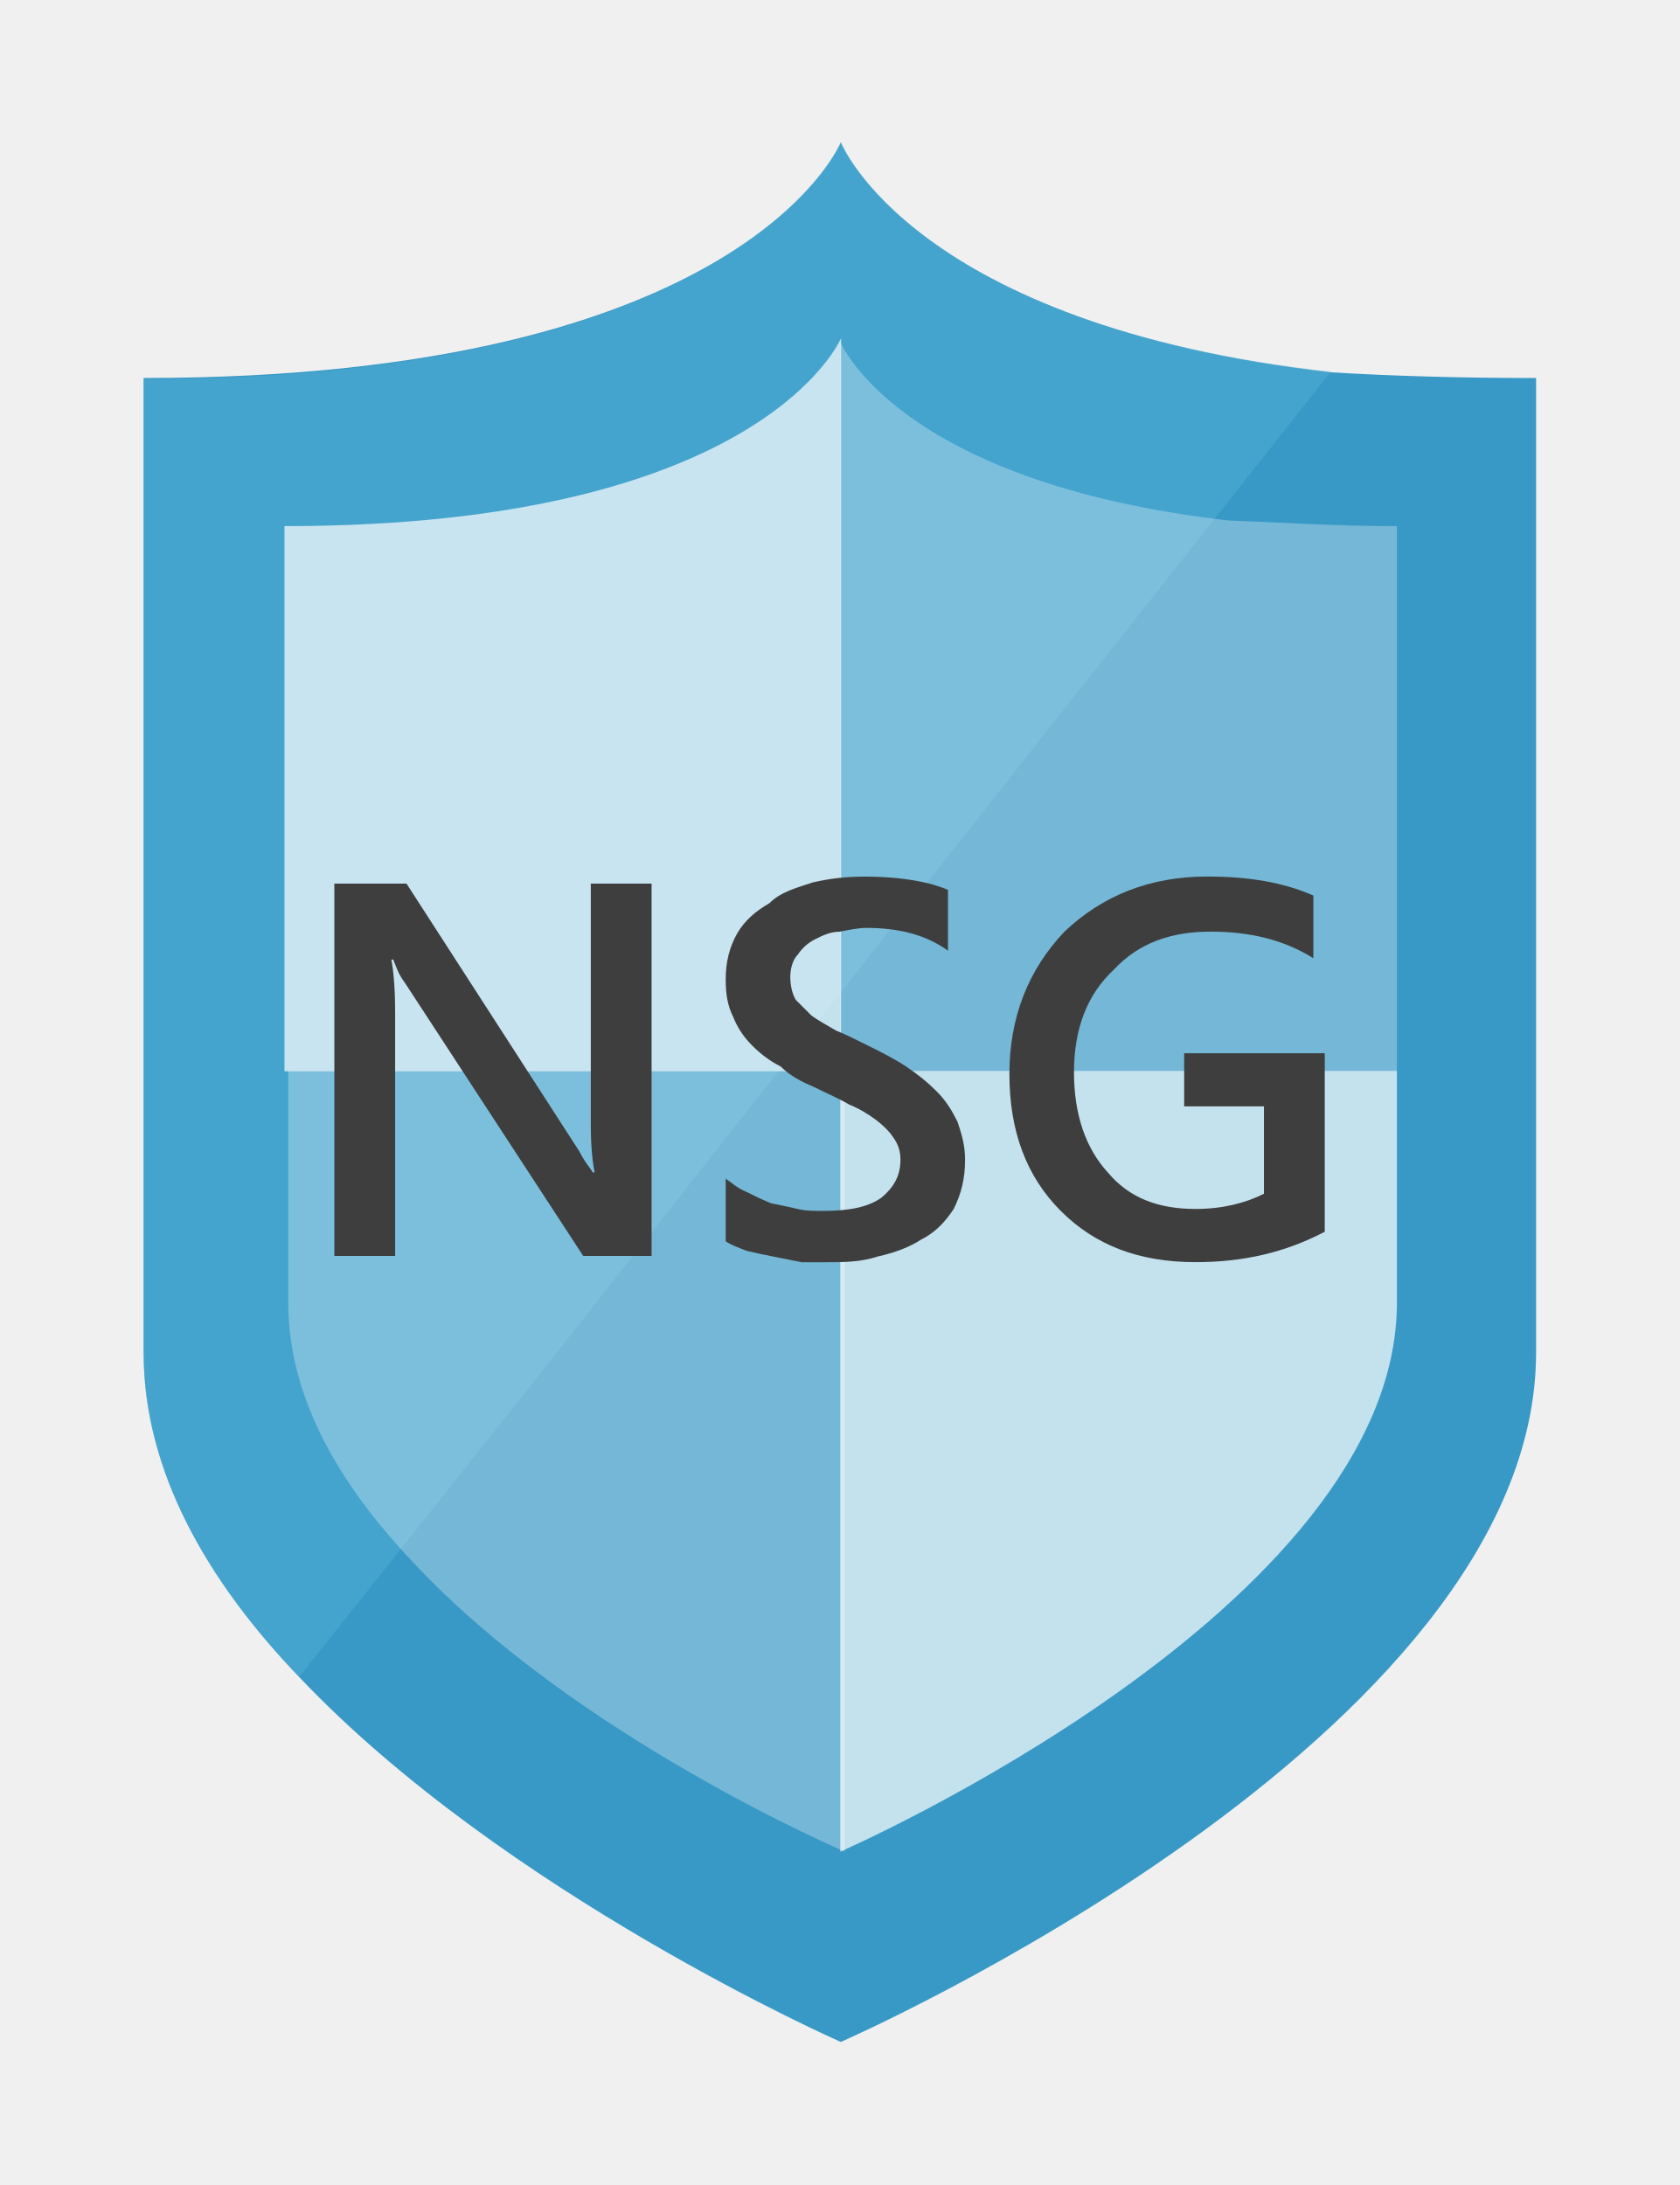
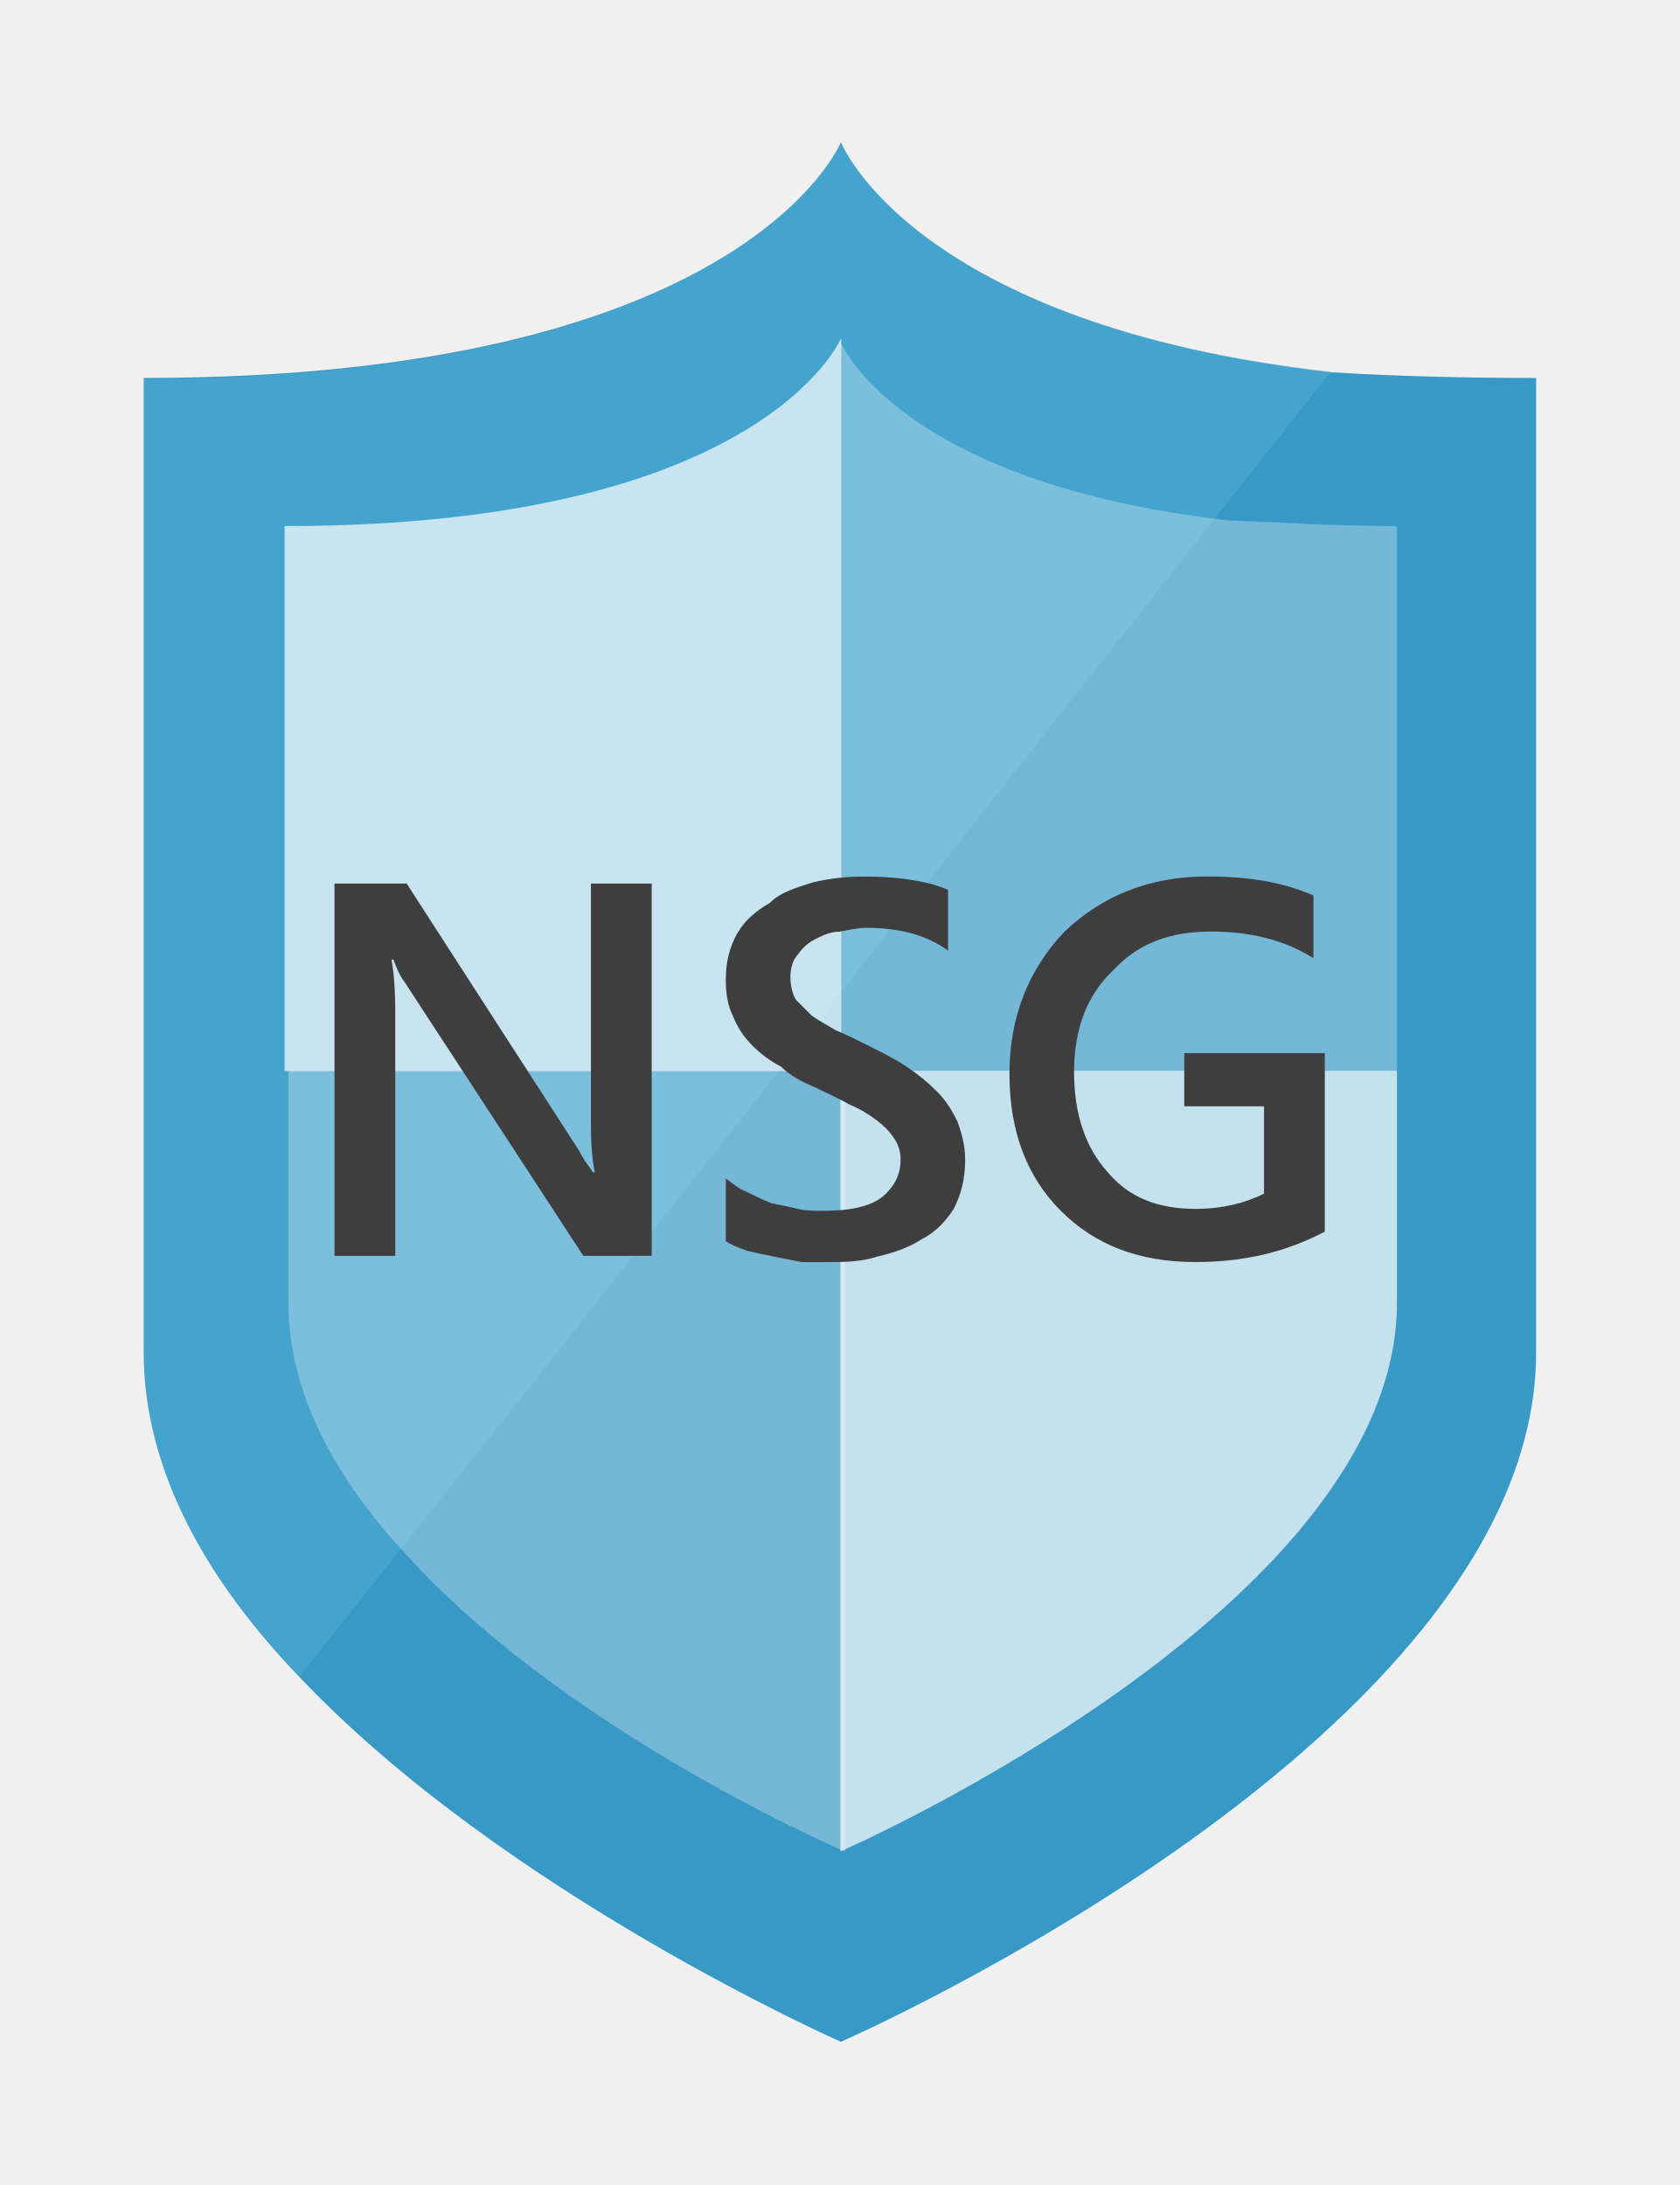
- <svg xmlns="http://www.w3.org/2000/svg" xmlns:ns1="http://schemas.microsoft.com/visio/2003/SVGExtensions/" width="0.123in" height="0.16in" viewBox="0 0 8.831 11.503" xml:space="preserve" color-interpolation-filters="sRGB" class="st6">
+ <svg xmlns="http://www.w3.org/2000/svg" xmlns:ns1="http://schemas.microsoft.com/visio/2003/SVGExtensions/" width="0.123in" height="0.16in" viewBox="0 0 8.83 11.504" xml:space="preserve" color-interpolation-filters="sRGB" class="st6">
  <ns1:documentProperties ns1:langID="3082" ns1:metric="true" ns1:viewMarkup="false" />
  <style type="text/css">
	
		.st1 {fill:#3999c6;stroke:none;stroke-linecap:butt;stroke-width:0.75}
		.st2 {fill:#59b4d9;fill-opacity:0.4;stroke:none;stroke-linecap:butt;stroke-width:0.75}
		.st3 {fill:#ffffff;fill-opacity:0.3;stroke:none;stroke-linecap:butt;stroke-width:0.75}
		.st4 {fill:#ffffff;fill-opacity:0.7;stroke:none;stroke-linecap:butt;stroke-width:0.75}
		.st5 {fill:#3e3e3e;stroke:none;stroke-linecap:butt;stroke-width:0.75}
		.st6 {fill:none;fill-rule:evenodd;font-size:12px;overflow:visible;stroke-linecap:square;stroke-miterlimit:3}
	
	</style>
  <g ns1:mID="0" ns1:index="1" ns1:groupContext="foregroundPage">
-     <ns1:pageProperties ns1:drawingScale="1" ns1:pageScale="1" ns1:drawingUnits="19" ns1:shadowOffsetX="9" ns1:shadowOffsetY="-9" />
-     <g id="group45-1" transform="translate(0.75,-0.75)" ns1:mID="45" ns1:groupContext="group">
-       <g id="shape46-2" ns1:mID="46" ns1:groupContext="shape">
+     <ns1:pageProperties ns1:drawingScale="1" ns1:pageScale="1" ns1:drawingUnits="19" ns1:shadowOffsetX="8.99998" ns1:shadowOffsetY="-8.99998" />
+     <g id="group1-1" transform="translate(0.749998,-0.749998)" ns1:mID="1" ns1:groupContext="group">
+       <g id="shape2-2" ns1:mID="2" ns1:groupContext="shape">
        <path d="M6.25 2.71 C4.05 2.46 3.67 1.5 3.67 1.5 C3.67 1.5 3.17 2.74 0 2.74 L0 7.87 C0 8.5 0.34 9.08 0.82 9.58 C1.9         10.72 3.67 11.5 3.67 11.5 C3.67 11.5 7.33 9.9 7.33 7.87 L7.33 2.74 C6.94 2.74 6.58 2.73 6.25 2.71 Z" class="st1" />
      </g>
-       <g id="shape47-4" ns1:mID="47" ns1:groupContext="shape" transform="translate(0,-1.92384)">
+       <g id="shape3-4" ns1:mID="3" ns1:groupContext="shape" transform="translate(-1.94844E-14,-1.92384)">
        <path d="M4.59 6.73 L6.25 4.63 C4.05 4.39 3.67 3.42 3.67 3.42 C3.67 3.42 3.17 4.67 0 4.67 L0 9.8 C0 10.42 0.34 11         0.82 11.5 L2.06 9.94 L4.59 6.73 Z" class="st2" />
      </g>
-       <g id="group48-6" transform="translate(0.741484,-1.002)" ns1:mID="48" ns1:groupContext="group">
-         <g id="shape49-7" ns1:mID="49" ns1:groupContext="shape" transform="translate(0.02004,1.77636E-15)">
+       <g id="group4-6" transform="translate(0.741482,-1.002)" ns1:mID="4" ns1:groupContext="group">
+         <g id="shape5-7" ns1:mID="5" ns1:groupContext="shape" transform="translate(0.02004,-2.84217E-14)">
          <path d="M0 7.39 L0 8.61 C0 9.12 0.28 9.58 0.66 9.98 C1.52 10.9 2.93 11.5 2.93 11.5 L2.93 7.39 L0 7.39 Z" class="st3" />
        </g>
-         <g id="shape50-9" ns1:mID="50" ns1:groupContext="shape" transform="translate(2.92584,1.77636E-15)">
+         <g id="shape6-9" ns1:mID="6" ns1:groupContext="shape" transform="translate(2.92583,-2.84217E-14)">
          <path d="M0 11.5 C0 11.5 2.93 10.22 2.93 8.61 L2.93 7.39 L0 7.39 L0 11.5 Z" class="st4" />
        </g>
-         <g id="shape51-11" ns1:mID="51" ns1:groupContext="shape" transform="translate(0,-4.1082)">
+         <g id="shape7-11" ns1:mID="7" ns1:groupContext="shape" transform="translate(1.07414E-14,-4.10819)">
          <path d="M2.93 7.64 C2.93 7.64 2.52 8.63 0 8.63 L0 11.5 L2.93 11.5 L2.93 7.64 Z" class="st4" />
        </g>
-         <g id="shape52-13" ns1:mID="52" ns1:groupContext="shape" transform="translate(2.92584,-4.1082)">
+         <g id="shape8-13" ns1:mID="8" ns1:groupContext="shape" transform="translate(2.92583,-4.10819)">
          <path d="M2.04 8.6 C0.3 8.4 0 7.66 0 7.66 L0 11.5 L2.93 11.5 L2.93 8.63 C2.6 8.63 2.31 8.61 2.04 8.6 Z" class="st3" />
        </g>
      </g>
-       <g id="group53-15" transform="translate(1.00401,-4.105)" ns1:mID="53" ns1:groupContext="group">
-         <g id="shape54-16" ns1:mID="54" ns1:groupContext="shape" transform="translate(0,-0.033066)">
+       <g id="group9-15" transform="translate(1.00401,-4.10499)" ns1:mID="9" ns1:groupContext="group">
+         <g id="shape10-16" ns1:mID="10" ns1:groupContext="shape" transform="translate(2.22322E-14,-0.0330659)">
          <path d="M1.67 11.5 L1.31 11.5 L0.37 10.06 C0.34 10.02 0.33 9.99 0.31 9.94 L0.3 9.94 C0.31 9.99 0.32 10.08 0.32          10.22 L0.32 11.5 L0 11.5 L0 9.54 L0.38 9.54 L1.29 10.95 C1.32 11.01 1.35 11.04 1.36 11.06 L1.37          11.06 C1.36 11.01 1.35 10.93 1.35 10.81 L1.35 9.54 L1.67 9.54 L1.67 11.5 Z" class="st5" />
        </g>
-         <g id="shape55-18" ns1:mID="55" ns1:groupContext="shape" transform="translate(2.06012,1.77636E-15)">
+         <g id="shape11-18" ns1:mID="11" ns1:groupContext="shape" transform="translate(2.06012,-2.84217E-14)">
          <path d="M0 11.39 L0 11.06 C0.03 11.08 0.06 11.11 0.11 11.13 C0.15 11.15 0.19 11.17 0.24 11.19 C0.29 11.2 0.34          11.21 0.38 11.22 C0.42 11.23 0.47 11.23 0.51 11.23 C0.65 11.23 0.75 11.21 0.82 11.16 C0.88 11.11          0.92 11.05 0.92 10.96 C0.92 10.92 0.91 10.88 0.88 10.84 C0.86 10.81 0.83 10.78 0.79 10.75 C0.75          10.72 0.7 10.69 0.65 10.67 C0.6 10.64 0.53 10.61 0.47 10.58 C0.4 10.55 0.34 10.52 0.29 10.47 C0.23          10.44 0.18 10.4 0.14 10.36 C0.09 10.31 0.06 10.26 0.04 10.21 C0.01 10.15 0 10.09 0 10.01 C0 9.92          0.02 9.84 0.06 9.77 C0.1 9.7 0.16 9.65 0.23 9.61 C0.29 9.55 0.37 9.53 0.46 9.5 C0.55 9.48 0.63 9.47          0.73 9.47 C0.93 9.47 1.08 9.5 1.17 9.54 L1.17 9.86 C1.06 9.78 0.92 9.74 0.74 9.74 C0.7 9.74 0.65          9.75 0.6 9.76 C0.55 9.76 0.51 9.78 0.47 9.8 C0.43 9.82 0.4 9.85 0.38 9.88 C0.35 9.91 0.34 9.96 0.34          10 C0.34 10.04 0.35 10.09 0.37 10.12 C0.39 10.14 0.42 10.17 0.45 10.2 C0.49 10.23 0.53 10.25 0.58          10.28 C0.63 10.3 0.69 10.33 0.75 10.36 C0.83 10.4 0.89 10.43 0.95 10.47 C1.01 10.51 1.06 10.55 1.11          10.6 C1.16 10.65 1.19 10.7 1.22 10.76 C1.24 10.82 1.26 10.88 1.26 10.96 C1.26 11.06 1.24 11.14 1.2          11.22 C1.16 11.28 1.11 11.34 1.03 11.38 C0.97 11.42 0.89 11.45 0.8 11.47 C0.71 11.5 0.62 11.5 0.52          11.5 C0.49 11.5 0.45 11.5 0.4 11.5 C0.35 11.49 0.3 11.48 0.25 11.47 C0.2 11.46 0.15 11.45 0.11 11.44          C0.06 11.42 0.03 11.41 0 11.39 Z" class="st5" />
        </g>
-         <g id="shape56-20" ns1:mID="56" ns1:groupContext="shape" transform="translate(3.55349,-0.0004008)">
+         <g id="shape12-20" ns1:mID="12" ns1:groupContext="shape" transform="translate(3.55348,-0.000400799)">
          <path d="M1.66 11.34 C1.45 11.45 1.23 11.5 0.98 11.5 C0.68 11.5 0.45 11.41 0.27 11.23 C0.09 11.05 0 10.81 0 10.51          C0 10.21 0.1 9.96 0.29 9.76 C0.49 9.57 0.74 9.47 1.04 9.47 C1.26 9.47 1.44 9.5 1.6 9.57 L1.6 9.9          C1.44 9.8 1.26 9.76 1.06 9.76 C0.85 9.76 0.68 9.82 0.55 9.96 C0.41 10.09 0.34 10.27 0.34 10.5 C0.34          10.72 0.4 10.9 0.52 11.03 C0.63 11.16 0.78 11.22 0.98 11.22 C1.12 11.22 1.24 11.19 1.34 11.14 L1.34          10.68 L0.92 10.68 L0.92 10.4 L1.66 10.4 C1.66 10.4 1.66 11.34 1.66 11.34 Z" class="st5" />
        </g>
      </g>
    </g>
  </g>
</svg>
